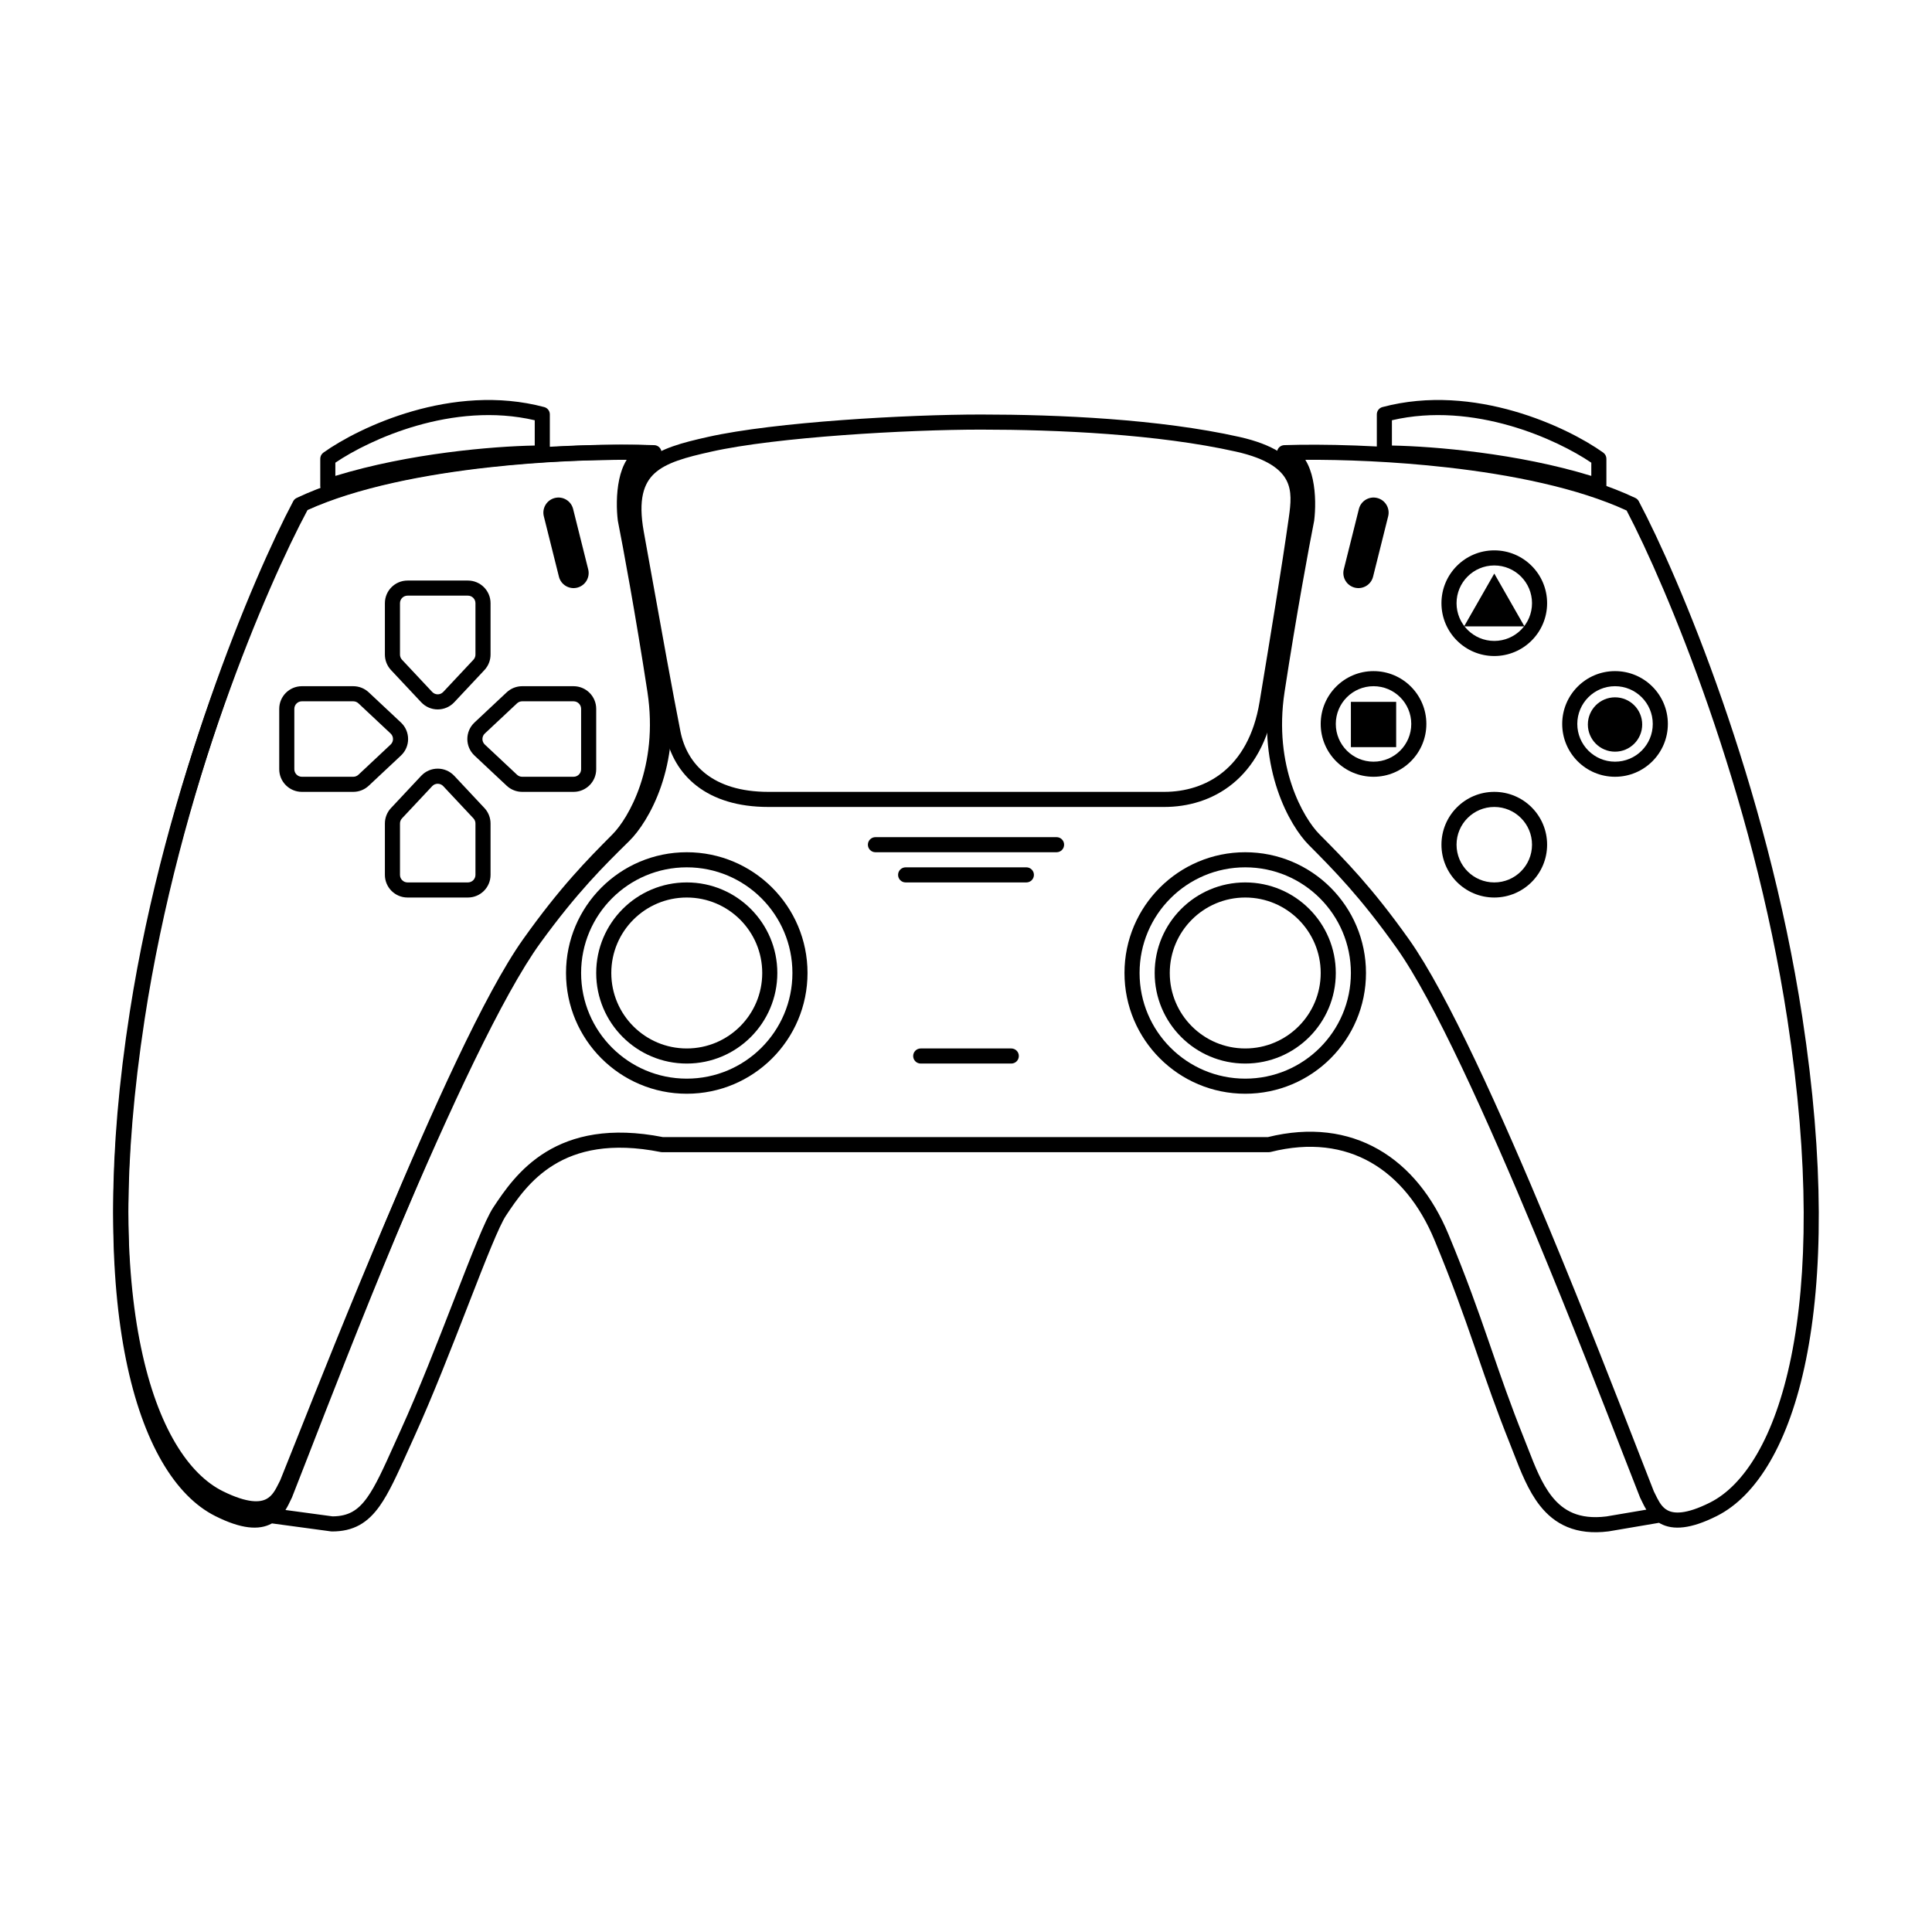
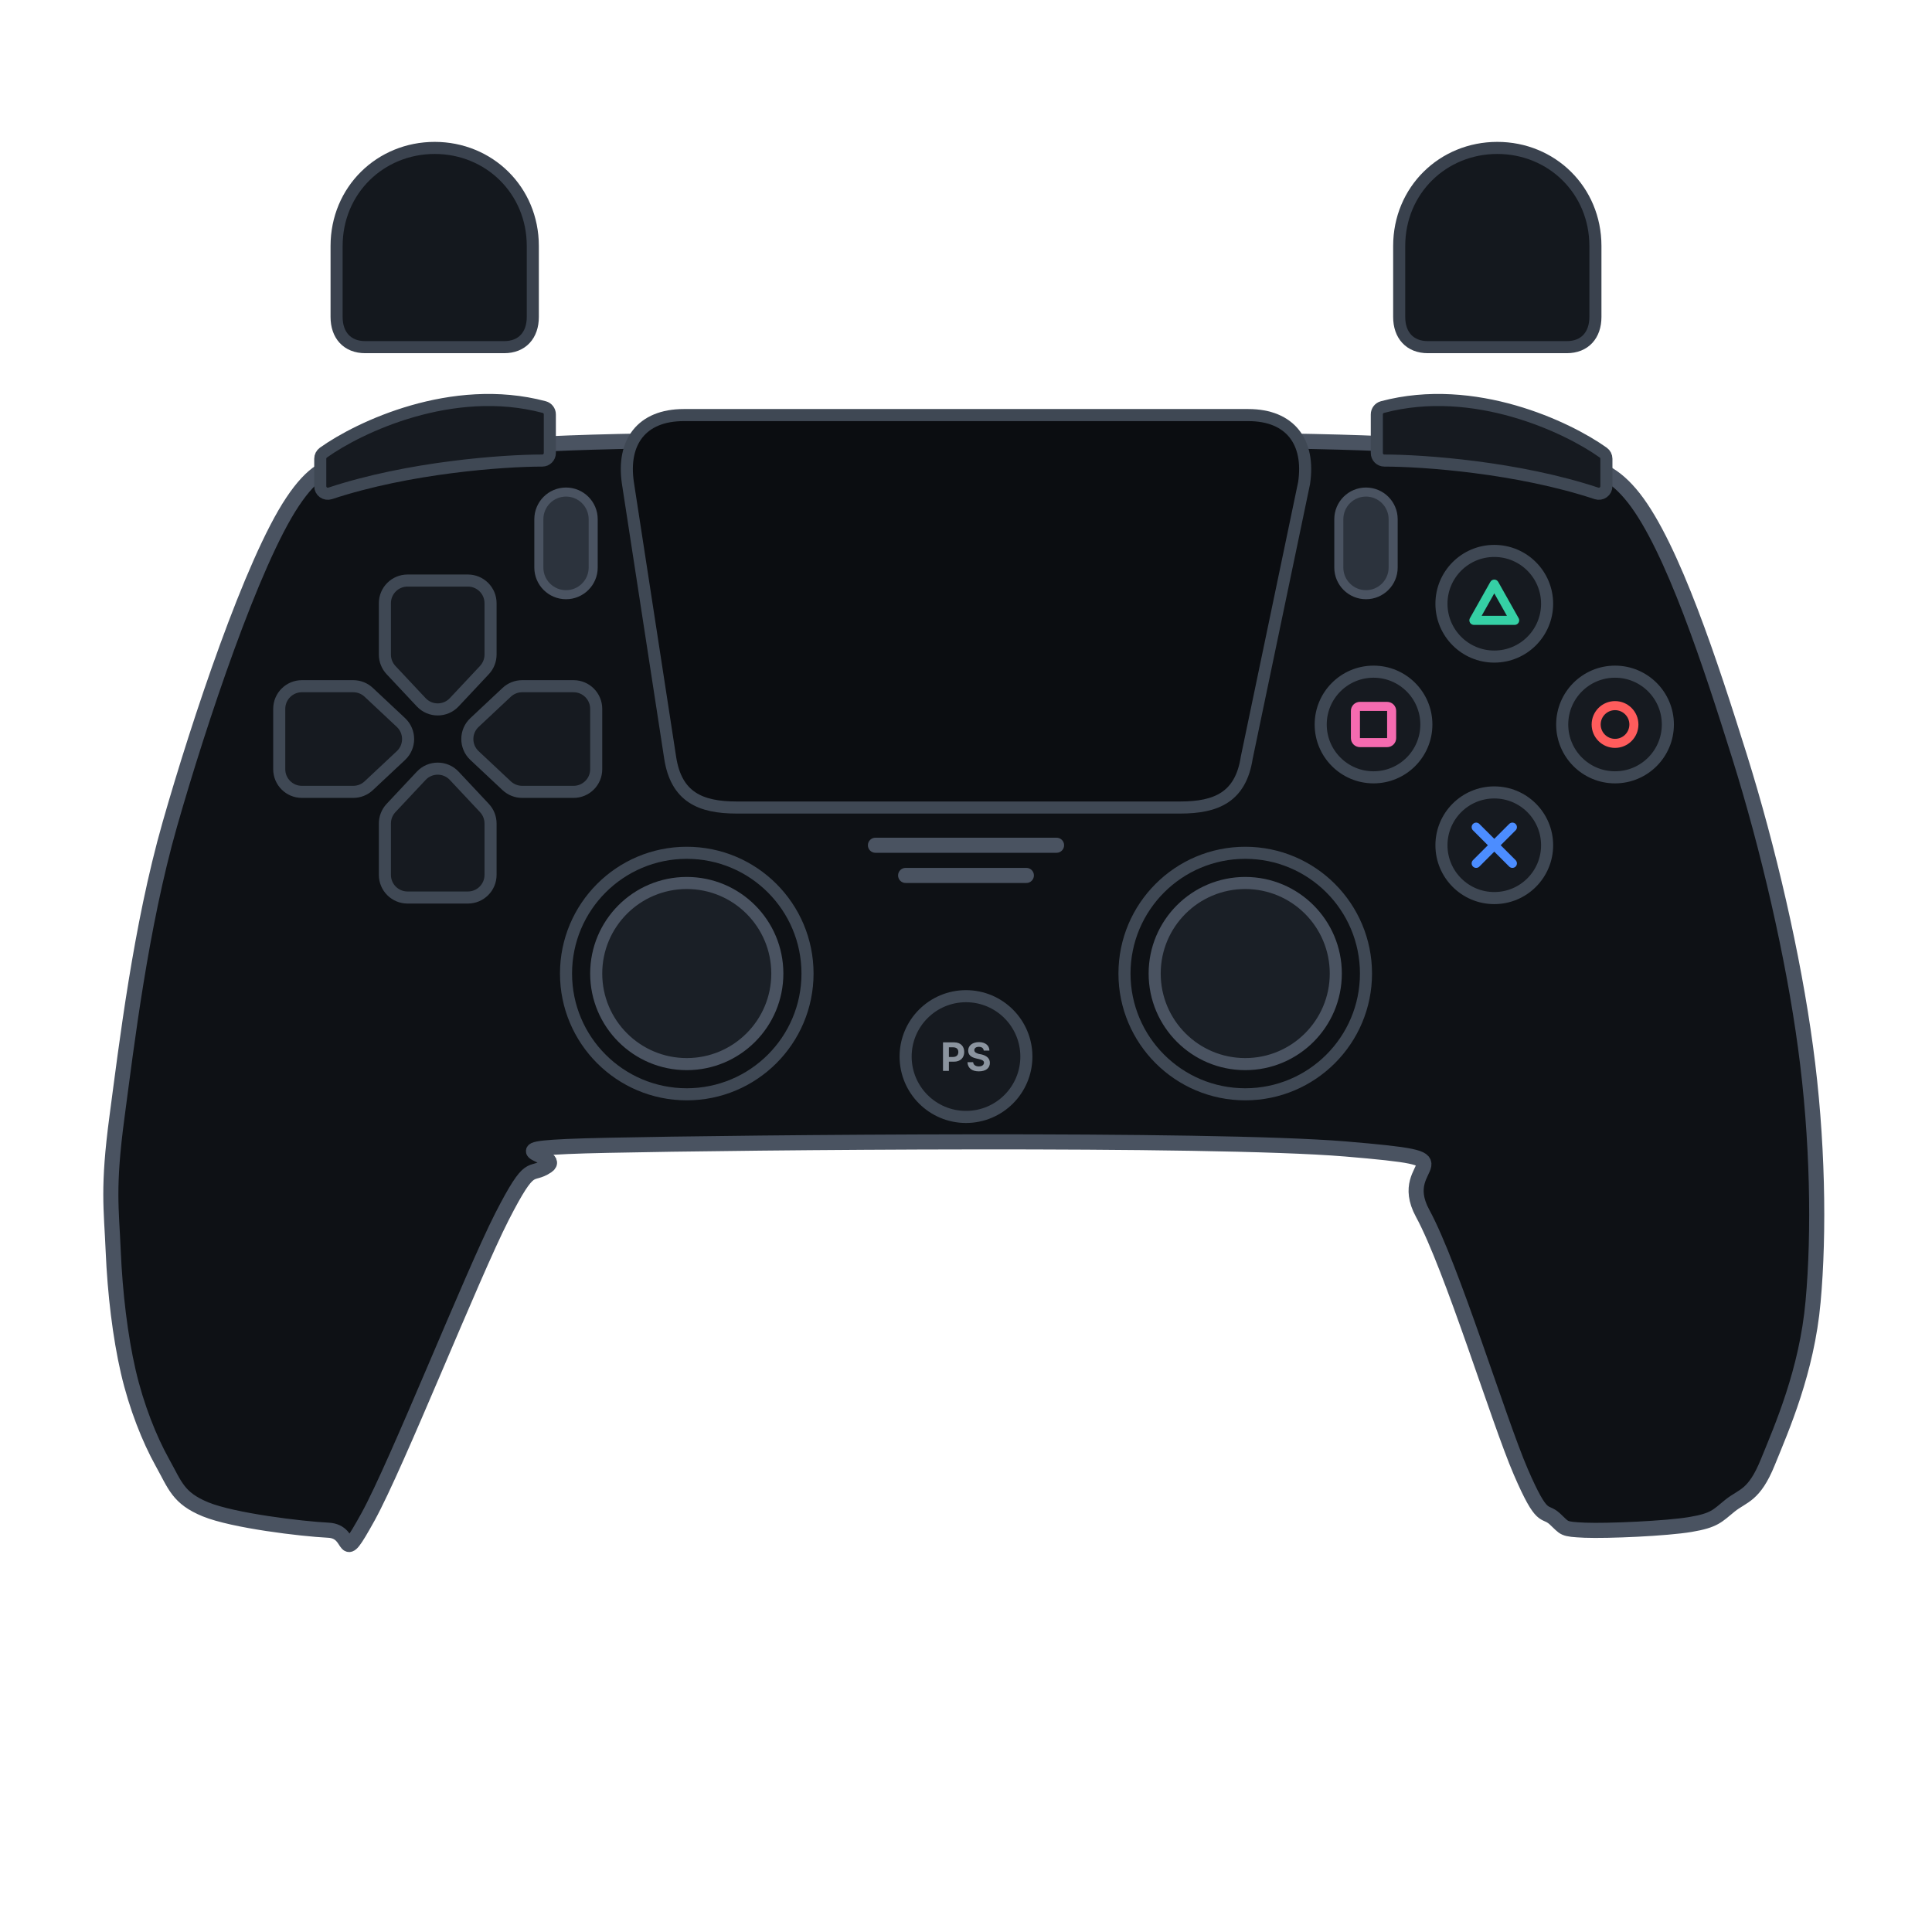
- <svg viewBox="0 0 128 128" class="w-full h-full drop-shadow-xl filter">
-   <path fill-rule="evenodd" clip-rule="evenodd" d="M31.988 29.976C36.326 29.484 40.442 29.409 42.915 29.492C43.164 29.501 43.369 29.691 43.395 29.939C43.422 30.187 43.261 30.416 43.02 30.477C42.534 30.599 42.187 31.11 42.003 31.97C41.828 32.787 41.846 33.728 41.922 34.349C42.252 36.014 43.1 40.575 43.882 45.691C44.691 50.982 42.542 54.721 41.292 55.978L41.291 55.979C39.623 57.658 37.892 59.399 35.466 62.816C32.996 66.295 29.464 74.125 26.288 81.76C23.901 87.496 21.734 93.075 20.389 96.537C19.948 97.672 19.595 98.579 19.352 99.19C19.347 99.203 19.342 99.216 19.335 99.228C19.312 99.276 19.287 99.329 19.259 99.386C19.171 99.573 19.06 99.806 18.912 100.041L22.033 100.463C22.575 100.459 22.988 100.354 23.333 100.163C23.689 99.967 24.009 99.662 24.333 99.207C24.893 98.421 25.404 97.288 26.112 95.714C26.248 95.411 26.392 95.092 26.545 94.756C27.753 92.099 28.99 88.918 30.06 86.168L30.153 85.929C30.697 84.53 31.197 83.25 31.621 82.227C32.039 81.221 32.404 80.414 32.681 79.997C33.382 78.939 34.41 77.4 36.173 76.32C37.947 75.234 40.409 74.644 43.927 75.337H83.996C86.802 74.642 89.277 74.982 91.318 76.147C93.366 77.316 94.93 79.29 95.962 81.771C97.151 84.632 97.905 86.768 98.61 88.81C98.677 89.003 98.744 89.196 98.81 89.388C99.442 91.224 100.064 93.027 100.964 95.278C101.058 95.511 101.148 95.744 101.238 95.974C101.701 97.163 102.138 98.284 102.81 99.135C103.199 99.628 103.655 100.009 104.223 100.245C104.789 100.479 105.502 100.583 106.427 100.468L109.074 100.019C108.933 99.791 108.827 99.567 108.741 99.386C108.713 99.329 108.688 99.276 108.664 99.228C108.658 99.216 108.653 99.203 108.648 99.19C108.405 98.579 108.052 97.672 107.611 96.537C106.266 93.075 104.099 87.496 101.712 81.76C98.536 74.125 95.004 66.295 92.534 62.816C90.108 59.399 88.377 57.658 86.709 55.979L86.707 55.978C85.458 54.721 83.309 50.982 84.118 45.691C84.9 40.575 85.748 36.014 86.078 34.349C86.153 33.728 86.172 32.787 85.997 31.97C85.813 31.11 85.466 30.599 84.98 30.477C84.739 30.416 84.578 30.187 84.605 29.939C84.631 29.691 84.836 29.501 85.085 29.492C87.558 29.409 91.674 29.484 96.012 29.976C100.34 30.466 104.939 31.378 108.346 32.991C108.444 33.037 108.523 33.113 108.574 33.209C111.209 38.178 117.045 51.936 119.407 67.381C120.882 77.031 120.765 84.611 119.647 90.109C118.535 95.577 116.407 99.1 113.747 100.438C112.023 101.305 110.847 101.394 110.005 100.942C109.974 100.925 109.944 100.908 109.915 100.89L106.584 101.456C106.577 101.457 106.569 101.458 106.562 101.459C105.493 101.593 104.598 101.482 103.84 101.168C103.083 100.855 102.497 100.352 102.026 99.755C101.251 98.775 100.75 97.484 100.29 96.298C100.205 96.077 100.12 95.86 100.036 95.649C99.126 93.374 98.497 91.55 97.865 89.715C97.798 89.522 97.732 89.33 97.665 89.136C96.962 87.102 96.216 84.988 95.038 82.155C94.07 79.826 92.634 78.05 90.822 77.015C89.017 75.985 86.792 75.662 84.18 76.322C84.14 76.332 84.099 76.337 84.058 76.337H43.878C43.845 76.337 43.812 76.334 43.78 76.327C40.446 75.661 38.233 76.231 36.696 77.173C35.139 78.126 34.216 79.491 33.515 80.549C33.301 80.872 32.971 81.584 32.545 82.611C32.125 83.621 31.63 84.89 31.085 86.292L30.988 86.542C29.921 89.284 28.675 92.487 27.455 95.17C27.309 95.492 27.17 95.802 27.035 96.1C26.331 97.668 25.77 98.914 25.147 99.788C24.766 100.322 24.341 100.749 23.816 101.039C23.287 101.33 22.692 101.463 22 101.463C21.978 101.463 21.955 101.462 21.933 101.459L18.017 100.929C18.01 100.934 18.002 100.938 17.995 100.942C17.153 101.394 15.977 101.305 14.253 100.438C11.593 99.1 9.465 95.577 8.353 90.109C7.235 84.611 7.118 77.031 8.594 67.381C10.956 51.936 16.791 38.178 19.426 33.209C19.477 33.113 19.556 33.037 19.654 32.991C23.061 31.378 27.66 30.466 31.988 29.976ZM17.639 99.989C17.63 99.994 17.622 100 17.614 100.006C17.584 100.025 17.553 100.044 17.521 100.061C17.12 100.277 16.336 100.366 14.703 99.545C12.462 98.418 10.426 95.286 9.333 89.909C8.245 84.562 8.118 77.107 9.582 67.532C11.901 52.368 17.603 38.836 20.232 33.824C23.475 32.326 27.871 31.449 32.101 30.97C35.663 30.566 39.075 30.447 41.519 30.465C41.271 30.861 41.118 31.324 41.025 31.761C40.818 32.727 40.846 33.797 40.932 34.49C40.933 34.502 40.935 34.514 40.938 34.526C41.263 36.163 42.111 40.723 42.894 45.842C43.653 50.804 41.62 54.23 40.583 55.273C38.899 56.968 37.124 58.754 34.65 62.237C32.102 65.826 28.529 73.771 25.364 81.376C22.973 87.125 20.796 92.729 19.451 96.189C19.017 97.305 18.67 98.199 18.431 98.802C18.404 98.856 18.378 98.909 18.352 98.962C18.141 99.395 17.961 99.763 17.639 99.989ZM110.345 99.977C110.387 100.008 110.432 100.036 110.479 100.061C110.88 100.277 111.664 100.366 113.298 99.545C115.538 98.418 117.574 95.286 118.667 89.909C119.755 84.562 119.882 77.107 118.418 67.532C116.099 52.368 110.397 38.836 107.768 33.824C104.525 32.326 100.129 31.449 95.899 30.97C92.337 30.566 88.925 30.447 86.481 30.465C86.729 30.861 86.882 31.324 86.975 31.761C87.182 32.727 87.154 33.797 87.068 34.49C87.068 34.496 87.067 34.502 87.066 34.508C87.065 34.514 87.064 34.52 87.062 34.526C86.737 36.163 85.889 40.723 85.106 45.842C84.347 50.804 86.38 54.23 87.417 55.273C89.101 56.968 90.876 58.754 93.35 62.237C95.898 65.826 99.472 73.771 102.635 81.376C105.027 87.125 107.204 92.729 108.549 96.189C108.983 97.305 109.33 98.199 109.569 98.802C109.596 98.856 109.622 98.909 109.648 98.962C109.848 99.372 110.02 99.724 110.312 99.952C110.324 99.96 110.335 99.968 110.345 99.977Z" class="fill-stone-100 dark:fill-stone-800" />
-   <path fill-rule="evenodd" clip-rule="evenodd" d="M32.287 29.97C36.678 29.484 40.844 29.41 43.346 29.492C43.596 29.5 43.801 29.691 43.827 29.94C43.853 30.188 43.692 30.418 43.45 30.477C42.951 30.6 42.602 31.107 42.417 31.952C42.24 32.758 42.26 33.687 42.336 34.3C42.67 35.949 43.528 40.461 44.32 45.523C45.14 50.764 42.962 54.467 41.696 55.711L41.696 55.712C40.006 57.374 38.254 59.096 35.797 62.477C33.298 65.918 29.723 73.664 26.507 81.219C24.091 86.895 21.897 92.414 20.535 95.84C20.089 96.963 19.732 97.861 19.486 98.465C19.48 98.478 19.475 98.491 19.468 98.504C19.444 98.551 19.419 98.603 19.391 98.66C19.173 99.11 18.826 99.824 18.111 100.2C17.266 100.644 16.082 100.559 14.337 99.701C11.647 98.378 9.49 94.892 8.364 89.477C7.232 84.035 7.113 76.533 8.607 66.984C10.999 51.699 16.908 38.086 19.575 33.168C19.627 33.073 19.707 32.997 19.805 32.952C23.253 31.357 27.906 30.456 32.287 29.97ZM20.375 33.791C17.714 38.75 11.942 52.137 9.595 67.138C8.113 76.611 8.242 83.985 9.343 89.274C10.448 94.589 12.508 97.688 14.779 98.804C16.433 99.617 17.233 99.532 17.646 99.314C18.051 99.102 18.25 98.704 18.488 98.228C18.514 98.176 18.54 98.123 18.567 98.069C18.81 97.473 19.161 96.589 19.6 95.485C20.961 92.061 23.165 86.516 25.587 80.827C28.79 73.303 32.408 65.441 34.989 61.889C37.493 58.442 39.29 56.675 40.995 54.998C42.045 53.966 44.099 50.581 43.332 45.677C42.54 40.612 41.681 36.1 41.352 34.481C41.349 34.469 41.347 34.457 41.346 34.444C41.258 33.757 41.23 32.697 41.44 31.738C41.535 31.308 41.688 30.855 41.934 30.465C39.459 30.447 36.005 30.564 32.397 30.964C28.113 31.439 23.66 32.307 20.375 33.791Z" class="fill-stone-100 dark:fill-stone-800" />
-   <g id="Touchpad" class="fill-stone-900 dark:fill-stone-900 transition-colors duration-150">
-     <path fill-rule="evenodd" clip-rule="evenodd" d="M46.909 28.946C51.338 27.953 60.128 27.463 64.994 27.463C70.074 27.463 76.814 27.759 82.108 28.946C84.36 29.451 85.566 30.289 86.12 31.36C86.66 32.404 86.503 33.542 86.381 34.406C85.894 37.841 85.214 41.96 84.438 46.658L84.436 46.672C84.03 49.126 83.006 50.836 81.658 51.93C80.315 53.02 78.691 53.463 77.14 53.463H50.905C48.877 53.463 47.305 52.951 46.166 52.072C45.026 51.192 44.362 49.977 44.099 48.649C43.591 46.09 42.857 42.009 42.032 37.426C41.912 36.762 41.791 36.087 41.668 35.405C41.252 33.1 41.617 31.607 42.693 30.621C43.21 30.148 43.856 29.825 44.565 29.574C45.272 29.323 46.072 29.134 46.909 28.946ZM64.994 28.463C60.144 28.463 51.444 28.954 47.128 29.922C46.288 30.11 45.542 30.288 44.899 30.516C44.256 30.744 43.748 31.011 43.369 31.358C42.653 32.014 42.266 33.086 42.652 35.227C42.775 35.91 42.896 36.585 43.016 37.249C43.841 41.834 44.574 45.905 45.08 48.454C45.302 49.577 45.853 50.567 46.777 51.281C47.703 51.995 49.046 52.463 50.905 52.463H77.14C78.505 52.463 79.894 52.074 81.028 51.153C82.157 50.237 83.077 48.761 83.449 46.509L83.45 46.505C84.227 41.799 84.906 37.689 85.391 34.266C85.518 33.362 85.605 32.54 85.232 31.82C84.873 31.127 84.01 30.397 81.889 29.922C76.707 28.76 70.056 28.463 64.994 28.463Z" />
+ <svg xmlns="http://www.w3.org/2000/svg" viewBox="0 0 128 128" width="128" height="128">
+   <path d="M19.38,33.25C16.71,37.25 13.19,47.83 11.25,54.62C9.31,61.42 8.38,69.29 7.75,74C7.12,78.71 7.38,80.06 7.5,82.88C7.62,85.69 7.96,88.54 8.5,90.88C9.04,93.21 9.9,95.35 10.75,96.88C11.6,98.4 11.79,99.25 13.62,100C15.46,100.75 19.96,101.29 21.75,101.38C23.54,101.46 22.46,103.96 24.38,100.5C26.29,97.04 31.27,84.5 33.25,80.62C35.23,76.75 35.08,78.04 36.25,77.25C37.42,76.46 31.44,76.06 40.25,75.88C49.06,75.69 80.12,75.38 89.12,76.12C98.12,76.88 92.31,76.81 94.25,80.38C96.19,83.94 99.29,94.12 100.75,97.5C102.21,100.88 102.29,99.98 103,100.62C103.71,101.27 103.5,101.31 105,101.38C106.5,101.44 110.4,101.27 112,101C113.6,100.73 113.77,100.44 114.62,99.75C115.48,99.06 116.21,99.12 117.12,96.88C118.04,94.62 119.71,90.83 120.12,86.25C120.54,81.67 120.44,75.4 119.62,69.38C118.81,63.35 117.15,56.19 115.25,50.12C113.35,44.06 110.81,36.27 108.25,33C105.69,29.73 103.42,31.12 99.88,30.5C96.33,29.88 96.81,29.46 87,29.25C77.19,29.04 50.96,29.02 41,29.25C31.04,29.48 30.85,29.96 27.25,30.62C23.65,31.29 22.04,29.25 19.38,33.25Z" fill="#0e1115" stroke="#4a5361" stroke-width="1" stroke-linejoin="round" />
+   <g id="triggers" fill="#14181e" stroke="#3a424e" stroke-width="0.8" stroke-linejoin="round">
+     <path d="M22.3,21 L22.3,16.3 C22.3,12.6 25.2,9.8 28.8,9.8 C32.4,9.8 35.3,12.6 35.3,16.3 L35.3,21 C35.3,22.2 34.6,23 33.4,23 L24.2,23 C23.0,23 22.3,22.2 22.3,21 Z" />
+     <path d="M105.7,21 L105.7,16.3 C105.7,12.6 102.8,9.8 99.2,9.8 C95.6,9.8 92.7,12.6 92.7,16.3 L92.7,21 C92.7,22.2 93.4,23 94.6,23 L103.8,23 C105.0,23 105.7,22.2 105.7,21 Z" />
  </g>
-   <path fill-rule="evenodd" clip-rule="evenodd" d="M22.218 30.654V31.529C27.107 30.027 32.669 29.568 35.428 29.518V27.843C32.721 27.211 29.98 27.524 27.613 28.203C25.287 28.871 23.354 29.884 22.218 30.654ZM27.337 27.242C29.926 26.499 33.003 26.156 36.057 26.97C36.276 27.029 36.428 27.227 36.428 27.453V30.013C36.428 30.289 36.204 30.513 35.928 30.513C33.344 30.513 27.088 30.961 21.875 32.688C21.723 32.738 21.555 32.713 21.425 32.619C21.295 32.525 21.218 32.374 21.218 32.213V30.393C21.218 30.232 21.296 30.08 21.427 29.986C22.616 29.137 24.75 27.985 27.337 27.242Z" class="fill-stone-300 dark:fill-stone-600 transition-colors duration-200" />
-   <path fill-rule="evenodd" clip-rule="evenodd" d="M105.428 30.654V31.529C100.539 30.027 94.977 29.568 92.218 29.518V27.843C94.924 27.211 97.665 27.524 100.032 28.203C102.359 28.871 104.292 29.884 105.428 30.654ZM100.308 27.242C97.72 26.499 94.643 26.156 91.589 26.97C91.37 27.029 91.218 27.227 91.218 27.453V30.013C91.218 30.289 91.442 30.513 91.718 30.513C94.301 30.513 100.557 30.961 105.77 32.688C105.923 32.738 106.09 32.713 106.22 32.619C106.351 32.525 106.428 32.374 106.428 32.213V30.393C106.428 30.232 106.35 30.08 106.218 29.986C105.029 29.137 102.895 27.985 100.308 27.242Z" class="fill-stone-300 dark:fill-stone-600 transition-colors duration-200" />
-   <path fill-rule="evenodd" clip-rule="evenodd" d="M36.758 32.993C37.293 32.859 37.836 33.185 37.97 33.721L38.97 37.721C39.104 38.257 38.778 38.799 38.242 38.933C37.707 39.067 37.164 38.742 37.03 38.206L36.03 34.206C35.896 33.67 36.222 33.127 36.758 32.993Z" class="fill-stone-300 dark:fill-stone-600 transition-colors duration-200" />
-   <path fill-rule="evenodd" clip-rule="evenodd" d="M91.243 32.993C90.707 32.859 90.164 33.185 90.03 33.721L89.03 37.721C88.896 38.257 89.222 38.799 89.757 38.933C90.293 39.067 90.836 38.742 90.97 38.206L91.97 34.206C92.104 33.67 91.778 33.127 91.243 32.993Z" class="fill-stone-300 dark:fill-stone-600 transition-colors duration-200" />
-   <g id="Dpad">
-     <path fill-rule="evenodd" clip-rule="evenodd" d="M29.365 52.083C29.167 51.873 28.833 51.873 28.635 52.083L26.635 54.217C26.548 54.309 26.5 54.432 26.5 54.559V57.963C26.5 58.239 26.724 58.463 27 58.463H31C31.276 58.463 31.5 58.239 31.5 57.963V54.559C31.5 54.432 31.452 54.309 31.365 54.217L29.365 52.083ZM27.906 51.399C28.498 50.767 29.502 50.767 30.094 51.399L32.094 53.533C32.355 53.811 32.5 54.178 32.5 54.559V57.963C32.5 58.792 31.828 59.463 31 59.463H27C26.172 59.463 25.5 58.792 25.5 57.963V54.559C25.5 54.178 25.645 53.811 25.906 53.533L27.906 51.399Z" class="fill-stone-300 dark:fill-stone-600 transition-colors duration-200" />
-     <path fill-rule="evenodd" clip-rule="evenodd" d="M28.635 45.843C28.833 46.054 29.167 46.054 29.365 45.843L31.365 43.71C31.452 43.617 31.5 43.495 31.5 43.368L31.5 39.963C31.5 39.687 31.276 39.463 31 39.463L27 39.463C26.724 39.463 26.5 39.687 26.5 39.963L26.5 43.368C26.5 43.495 26.548 43.617 26.635 43.71L28.635 45.843ZM30.094 46.527C29.502 47.159 28.498 47.159 27.906 46.527L25.906 44.394C25.645 44.116 25.5 43.749 25.5 43.368L25.5 39.963C25.5 39.135 26.172 38.463 27 38.463L31 38.463C31.828 38.463 32.5 39.135 32.5 39.963L32.5 43.368C32.5 43.749 32.355 44.116 32.094 44.394L30.094 46.527Z" class="fill-stone-300 dark:fill-stone-600 transition-colors duration-200" />
-     <path fill-rule="evenodd" clip-rule="evenodd" d="M25.88 49.328C26.09 49.13 26.09 48.796 25.88 48.598L23.747 46.598C23.654 46.511 23.532 46.463 23.404 46.463L20 46.463C19.724 46.463 19.5 46.687 19.5 46.963L19.5 50.963C19.5 51.239 19.724 51.463 20 51.463L23.404 51.463C23.532 51.463 23.654 51.415 23.747 51.328L25.88 49.328ZM26.564 47.869C27.196 48.462 27.196 49.465 26.564 50.057L24.43 52.057C24.152 52.318 23.786 52.463 23.404 52.463L20 52.463C19.172 52.463 18.5 51.792 18.5 50.963L18.5 46.963C18.5 46.135 19.172 45.463 20 45.463L23.404 45.463C23.786 45.463 24.152 45.608 24.43 45.869L26.564 47.869Z" class="fill-stone-300 dark:fill-stone-600 transition-colors duration-200" />
-     <path fill-rule="evenodd" clip-rule="evenodd" d="M32.12 48.598C31.91 48.796 31.91 49.13 32.12 49.328L34.254 51.328C34.346 51.415 34.468 51.463 34.596 51.463L38 51.463C38.276 51.463 38.5 51.239 38.5 50.963L38.5 46.963C38.5 46.687 38.276 46.463 38 46.463L34.596 46.463C34.468 46.463 34.346 46.511 34.254 46.598L32.12 48.598ZM31.436 50.057C30.804 49.465 30.804 48.462 31.436 47.869L33.569 45.869C33.848 45.608 34.214 45.463 34.596 45.463L38 45.463C38.828 45.463 39.5 46.135 39.5 46.963L39.5 50.963C39.5 51.792 38.828 52.463 38 52.463L34.596 52.463C34.214 52.463 33.848 52.318 33.569 52.057L31.436 50.057Z" class="fill-stone-300 dark:fill-stone-600 transition-colors duration-200" />
+   <g id="bumpers" fill="#161a20" stroke="#3f4854" stroke-width="0.8">
+     <path d="M 27.337 27.242 C 29.926 26.499 33.003 26.156 36.057 26.97 C 36.276 27.029 36.428 27.227 36.428 27.453 V 30.013 C 36.428 30.289 36.204 30.513 35.928 30.513 C 33.344 30.513 27.088 30.961 21.875 32.688 C 21.723 32.738 21.555 32.713 21.425 32.619 C 21.295 32.525 21.218 32.374 21.218 32.213 V 30.393 C 21.218 30.232 21.296 30.08 21.427 29.986 C 22.616 29.137 24.75 27.985 27.337 27.242 Z" />
+     <path d="M 100.308 27.242 C 97.72 26.499 94.643 26.156 91.589 26.97 C 91.37 27.029 91.218 27.227 91.218 27.453 V 30.013 C 91.218 30.289 91.442 30.513 91.718 30.513 C 94.301 30.513 100.557 30.961 105.77 32.688 C 105.923 32.738 106.09 32.713 106.22 32.619 C 106.351 32.525 106.428 32.374 106.428 32.213 V 30.393 C 106.428 30.232 106.35 30.08 106.218 29.986 C 105.029 29.137 102.895 27.985 100.308 27.242 Z" />
  </g>
-   <g id="FaceButtons">
-     <g>
-       <path fill-rule="evenodd" clip-rule="evenodd" d="M99 37.463C97.619 37.463 96.5 38.583 96.5 39.963C96.5 41.344 97.619 42.463 99 42.463C100.381 42.463 101.5 41.344 101.5 39.963C101.5 38.583 100.381 37.463 99 37.463ZM95.5 39.963C95.5 38.03 97.067 36.463 99 36.463C100.933 36.463 102.5 38.03 102.5 39.963C102.5 41.896 100.933 43.463 99 43.463C97.067 43.463 95.5 41.896 95.5 39.963Z" class="fill-stone-300 dark:fill-stone-600 transition-colors duration-200" />
-       <path d="M99 38 L101 41.5 H97 Z" class="pointer-events-none fill-stone-400 dark:fill-stone-500" />
+   <g id="touchpad">
+     <path d="M45.3,27.5 L82.7,27.5 C85.5,27.5 86.8,29.3 86.4,32 L82.6,50.2 C82.2,52.8 80.6,53.5 78.2,53.5 L48.8,53.5 C46.4,53.5 44.8,52.8 44.4,50.2 L41.6,32 C41.2,29.3 42.5,27.5 45.3,27.5 Z" fill="#0b0d11" stroke="#3f4854" stroke-width="0.8" />
+     <rect x="35.7" y="32.6" width="3.6" height="6.8" rx="1.8" fill="#2c333d" stroke="#4a5361" stroke-width="0.6" />
+     <rect x="88.7" y="32.6" width="3.6" height="6.8" rx="1.8" fill="#2c333d" stroke="#4a5361" stroke-width="0.6" />
+   </g>
+   <g id="dpad" fill="#161a20" stroke="#3f4854" stroke-width="0.8">
+     <path d="M 27.906 51.399 C 28.498 50.767 29.502 50.767 30.094 51.399 L 32.094 53.533 C 32.355 53.811 32.5 54.178 32.5 54.559 V 57.963 C 32.5 58.792 31.828 59.463 31 59.463 H 27 C 26.172 59.463 25.5 58.792 25.5 57.963 V 54.559 C 25.5 54.178 25.645 53.811 25.906 53.533 L 27.906 51.399 Z" />
+     <path d="M 30.094 46.527 C 29.502 47.159 28.498 47.159 27.906 46.527 L 25.906 44.394 C 25.645 44.116 25.5 43.749 25.5 43.368 L 25.5 39.963 C 25.5 39.135 26.172 38.463 27 38.463 L 31 38.463 C 31.828 38.463 32.5 39.135 32.5 39.963 L 32.5 43.368 C 32.5 43.749 32.355 44.116 32.094 44.394 L 30.094 46.527 Z" />
+     <path d="M 26.564 47.869 C 27.196 48.462 27.196 49.465 26.564 50.057 L 24.43 52.057 C 24.152 52.318 23.786 52.463 23.404 52.463 L 20 52.463 C 19.172 52.463 18.5 51.792 18.5 50.963 L 18.5 46.963 C 18.5 46.135 19.172 45.463 20 45.463 L 23.404 45.463 C 23.786 45.463 24.152 45.608 24.43 45.869 L 26.564 47.869 Z" />
+     <path d="M 31.436 50.057 C 30.804 49.465 30.804 48.462 31.436 47.869 L 33.569 45.869 C 33.848 45.608 34.214 45.463 34.596 45.463 L 38 45.463 C 38.828 45.463 39.5 46.135 39.5 46.963 L 39.5 50.963 C 39.5 51.792 38.828 52.463 38 52.463 L 34.596 52.463 C 34.214 52.463 33.848 52.318 33.569 52.057 L 31.436 50.057 Z" />
+   </g>
+   <g id="face" fill="#161a20" stroke="#3f4854" stroke-width="0.8">
+     <circle cx="99" cy="40" r="3.5" />
+     <circle cx="107" cy="48" r="3.5" />
+     <circle cx="99" cy="56" r="3.5" />
+     <circle cx="91" cy="48" r="3.5" />
+   </g>
+   <g fill="none" stroke-width="0.6" stroke-linecap="round" stroke-linejoin="round">
+     <path d="M99,38.7 L100.35,41.1 L97.65,41.1 Z" stroke="#35d0a5" />
+     <circle cx="107" cy="48" r="1.25" stroke="#ff5c5c" />
+     <path d="M97.8,54.8 L100.2,57.2 M100.2,54.8 L97.8,57.2" stroke="#4c8dff" />
+     <rect x="89.8" y="46.8" width="2.4" height="2.4" rx="0.3" stroke="#f56bb0" />
+   </g>
+   <g id="sticks">
+     <g fill="#0e1115" stroke="#3f4854" stroke-width="0.8">
+       <circle cx="45.5" cy="64.5" r="8" />
+       <circle cx="82.5" cy="64.5" r="8" />
    </g>
-     <g>
-       <path fill-rule="evenodd" clip-rule="evenodd" d="M99 53.463C97.619 53.463 96.5 54.583 96.5 55.963C96.5 57.344 97.619 58.463 99 58.463C100.381 58.463 101.5 57.344 101.5 55.963C101.5 54.583 100.381 53.463 99 53.463ZM95.5 55.963C95.5 54.03 97.067 52.463 99 52.463C100.933 52.463 102.5 54.03 102.5 55.963C102.5 57.896 100.933 59.463 99 59.463C97.067 59.463 95.5 57.896 95.5 55.963Z" class="fill-stone-300 dark:fill-stone-600 transition-colors duration-200" />
-       <path d="M97.5 54.5 L100.5 57.5 M100.5 54.5 L97.5 57.5" stroke-width="1" stroke-linecap="round" class="pointer-events-none stroke-stone-400 dark:stroke-stone-500" />
-     </g>
-     <g>
-       <path fill-rule="evenodd" clip-rule="evenodd" d="M91 45.463C89.619 45.463 88.5 46.583 88.5 47.963C88.5 49.344 89.619 50.463 91 50.463C92.381 50.463 93.5 49.344 93.5 47.963C93.5 46.583 92.381 45.463 91 45.463ZM87.5 47.963C87.5 46.03 89.067 44.463 91 44.463C92.933 44.463 94.5 46.03 94.5 47.963C94.5 49.896 92.933 51.463 91 51.463C89.067 51.463 87.5 49.896 87.5 47.963Z" class="fill-stone-300 dark:fill-stone-600 transition-colors duration-200" />
-       <rect x="89.5" y="46.5" width="3" height="3" class="pointer-events-none stroke-none fill-stone-400 dark:fill-stone-500" />
-     </g>
-     <g>
-       <path fill-rule="evenodd" clip-rule="evenodd" d="M107 45.463C105.619 45.463 104.5 46.583 104.5 47.963C104.5 49.344 105.619 50.463 107 50.463C108.381 50.463 109.5 49.344 109.5 47.963C109.5 46.583 108.381 45.463 107 45.463ZM103.5 47.963C103.5 46.03 105.067 44.463 107 44.463C108.933 44.463 110.5 46.03 110.5 47.963C110.5 49.896 108.933 51.463 107 51.463C105.067 51.463 103.5 49.896 103.5 47.963Z" class="fill-stone-300 dark:fill-stone-600 transition-colors duration-200" />
-       <circle cx="107" cy="48" r="1.8" class="pointer-events-none stroke-none fill-stone-400 dark:fill-stone-500" />
+     <g fill="#1a1f26" stroke="#4a5361" stroke-width="0.8">
+       <circle cx="45.5" cy="64.5" r="6" />
+       <circle cx="82.5" cy="64.5" r="6" />
    </g>
  </g>
-   <g id="Sticks">
-     <path fill-rule="evenodd" clip-rule="evenodd" d="M45.5 57.463C41.634 57.463 38.5 60.597 38.5 64.463C38.5 68.329 41.634 71.463 45.5 71.463C49.366 71.463 52.5 68.329 52.5 64.463C52.5 60.597 49.366 57.463 45.5 57.463ZM37.5 64.463C37.5 60.045 41.082 56.463 45.5 56.463C49.918 56.463 53.5 60.045 53.5 64.463C53.5 68.882 49.918 72.463 45.5 72.463C41.082 72.463 37.5 68.882 37.5 64.463Z" class="fill-stone-300 dark:fill-stone-700" />
-     <path fill-rule="evenodd" clip-rule="evenodd" d="M82.5 57.463C78.634 57.463 75.5 60.597 75.5 64.463C75.5 68.329 78.634 71.463 82.5 71.463C86.366 71.463 89.5 68.329 89.5 64.463C89.5 60.597 86.366 57.463 82.5 57.463ZM74.5 64.463C74.5 60.045 78.082 56.463 82.5 56.463C86.918 56.463 90.5 60.045 90.5 64.463C90.5 68.882 86.918 72.463 82.5 72.463C78.082 72.463 74.5 68.882 74.5 64.463Z" class="fill-stone-300 dark:fill-stone-700" />
-     <g style="transform:translate(0px, 0px)">
-       <path fill-rule="evenodd" clip-rule="evenodd" d="M45.5 59.463C42.739 59.463 40.5 61.702 40.5 64.463C40.5 67.225 42.739 69.463 45.5 69.463C48.261 69.463 50.5 67.225 50.5 64.463C50.5 61.702 48.261 59.463 45.5 59.463ZM39.5 64.463C39.5 61.15 42.186 58.463 45.5 58.463C48.814 58.463 51.5 61.15 51.5 64.463C51.5 67.777 48.814 70.463 45.5 70.463C42.186 70.463 39.5 67.777 39.5 64.463Z" class="fill-stone-700 stroke-stone-500" />
-     </g>
-     <g style="transform:translate(0px, 0px)">
-       <path fill-rule="evenodd" clip-rule="evenodd" d="M82.5 59.463C79.739 59.463 77.5 61.702 77.5 64.463C77.5 67.225 79.739 69.463 82.5 69.463C85.261 69.463 87.5 67.225 87.5 64.463C87.5 61.702 85.261 59.463 82.5 59.463ZM76.5 64.463C76.5 61.15 79.186 58.463 82.5 58.463C85.814 58.463 88.5 61.15 88.5 64.463C88.5 67.777 85.814 70.463 82.5 70.463C79.186 70.463 76.5 67.777 76.5 64.463Z" class="fill-stone-700 stroke-stone-500" />
-     </g>
+   <g id="center" fill="#4a5361">
+     <rect x="57.5" y="55.5" width="13" height="1" rx="0.5" />
+     <rect x="59.5" y="57.5" width="9" height="1" rx="0.5" />
  </g>
-   <path fill-rule="evenodd" clip-rule="evenodd" d="M60.5 69.963C60.5 69.687 60.724 69.463 61 69.463H67C67.276 69.463 67.5 69.687 67.5 69.963C67.5 70.239 67.276 70.463 67 70.463H61C60.724 70.463 60.5 70.239 60.5 69.963Z" class="fill-stone-300 dark:fill-stone-600 transition-colors duration-200" />
-   <path fill-rule="evenodd" clip-rule="evenodd" d="M59.5 57.963C59.5 57.687 59.724 57.463 60 57.463H68C68.276 57.463 68.5 57.687 68.5 57.963C68.5 58.239 68.276 58.463 68 58.463H60C59.724 58.463 59.5 58.239 59.5 57.963Z" class="fill-stone-300 dark:fill-stone-600 transition-colors duration-200" />
-   <path fill-rule="evenodd" clip-rule="evenodd" d="M57.5 55.963C57.5 55.687 57.724 55.463 58 55.463H70C70.276 55.463 70.5 55.687 70.5 55.963C70.5 56.239 70.276 56.463 70 56.463H58C57.724 56.463 57.5 56.239 57.5 55.963Z" class="fill-stone-300 dark:fill-stone-600 transition-colors duration-200" />
+   <g id="psbtn">
+     <circle cx="64" cy="70" r="4" fill="#161a20" stroke="#3f4854" stroke-width="0.8" />
+     <text x="64" y="70.95" text-anchor="middle" font-family="Inter, 'Noto Sans SC', system-ui, sans-serif" font-size="2.6" font-weight="700" fill="#8b949f">PS</text>
+   </g>
</svg>
